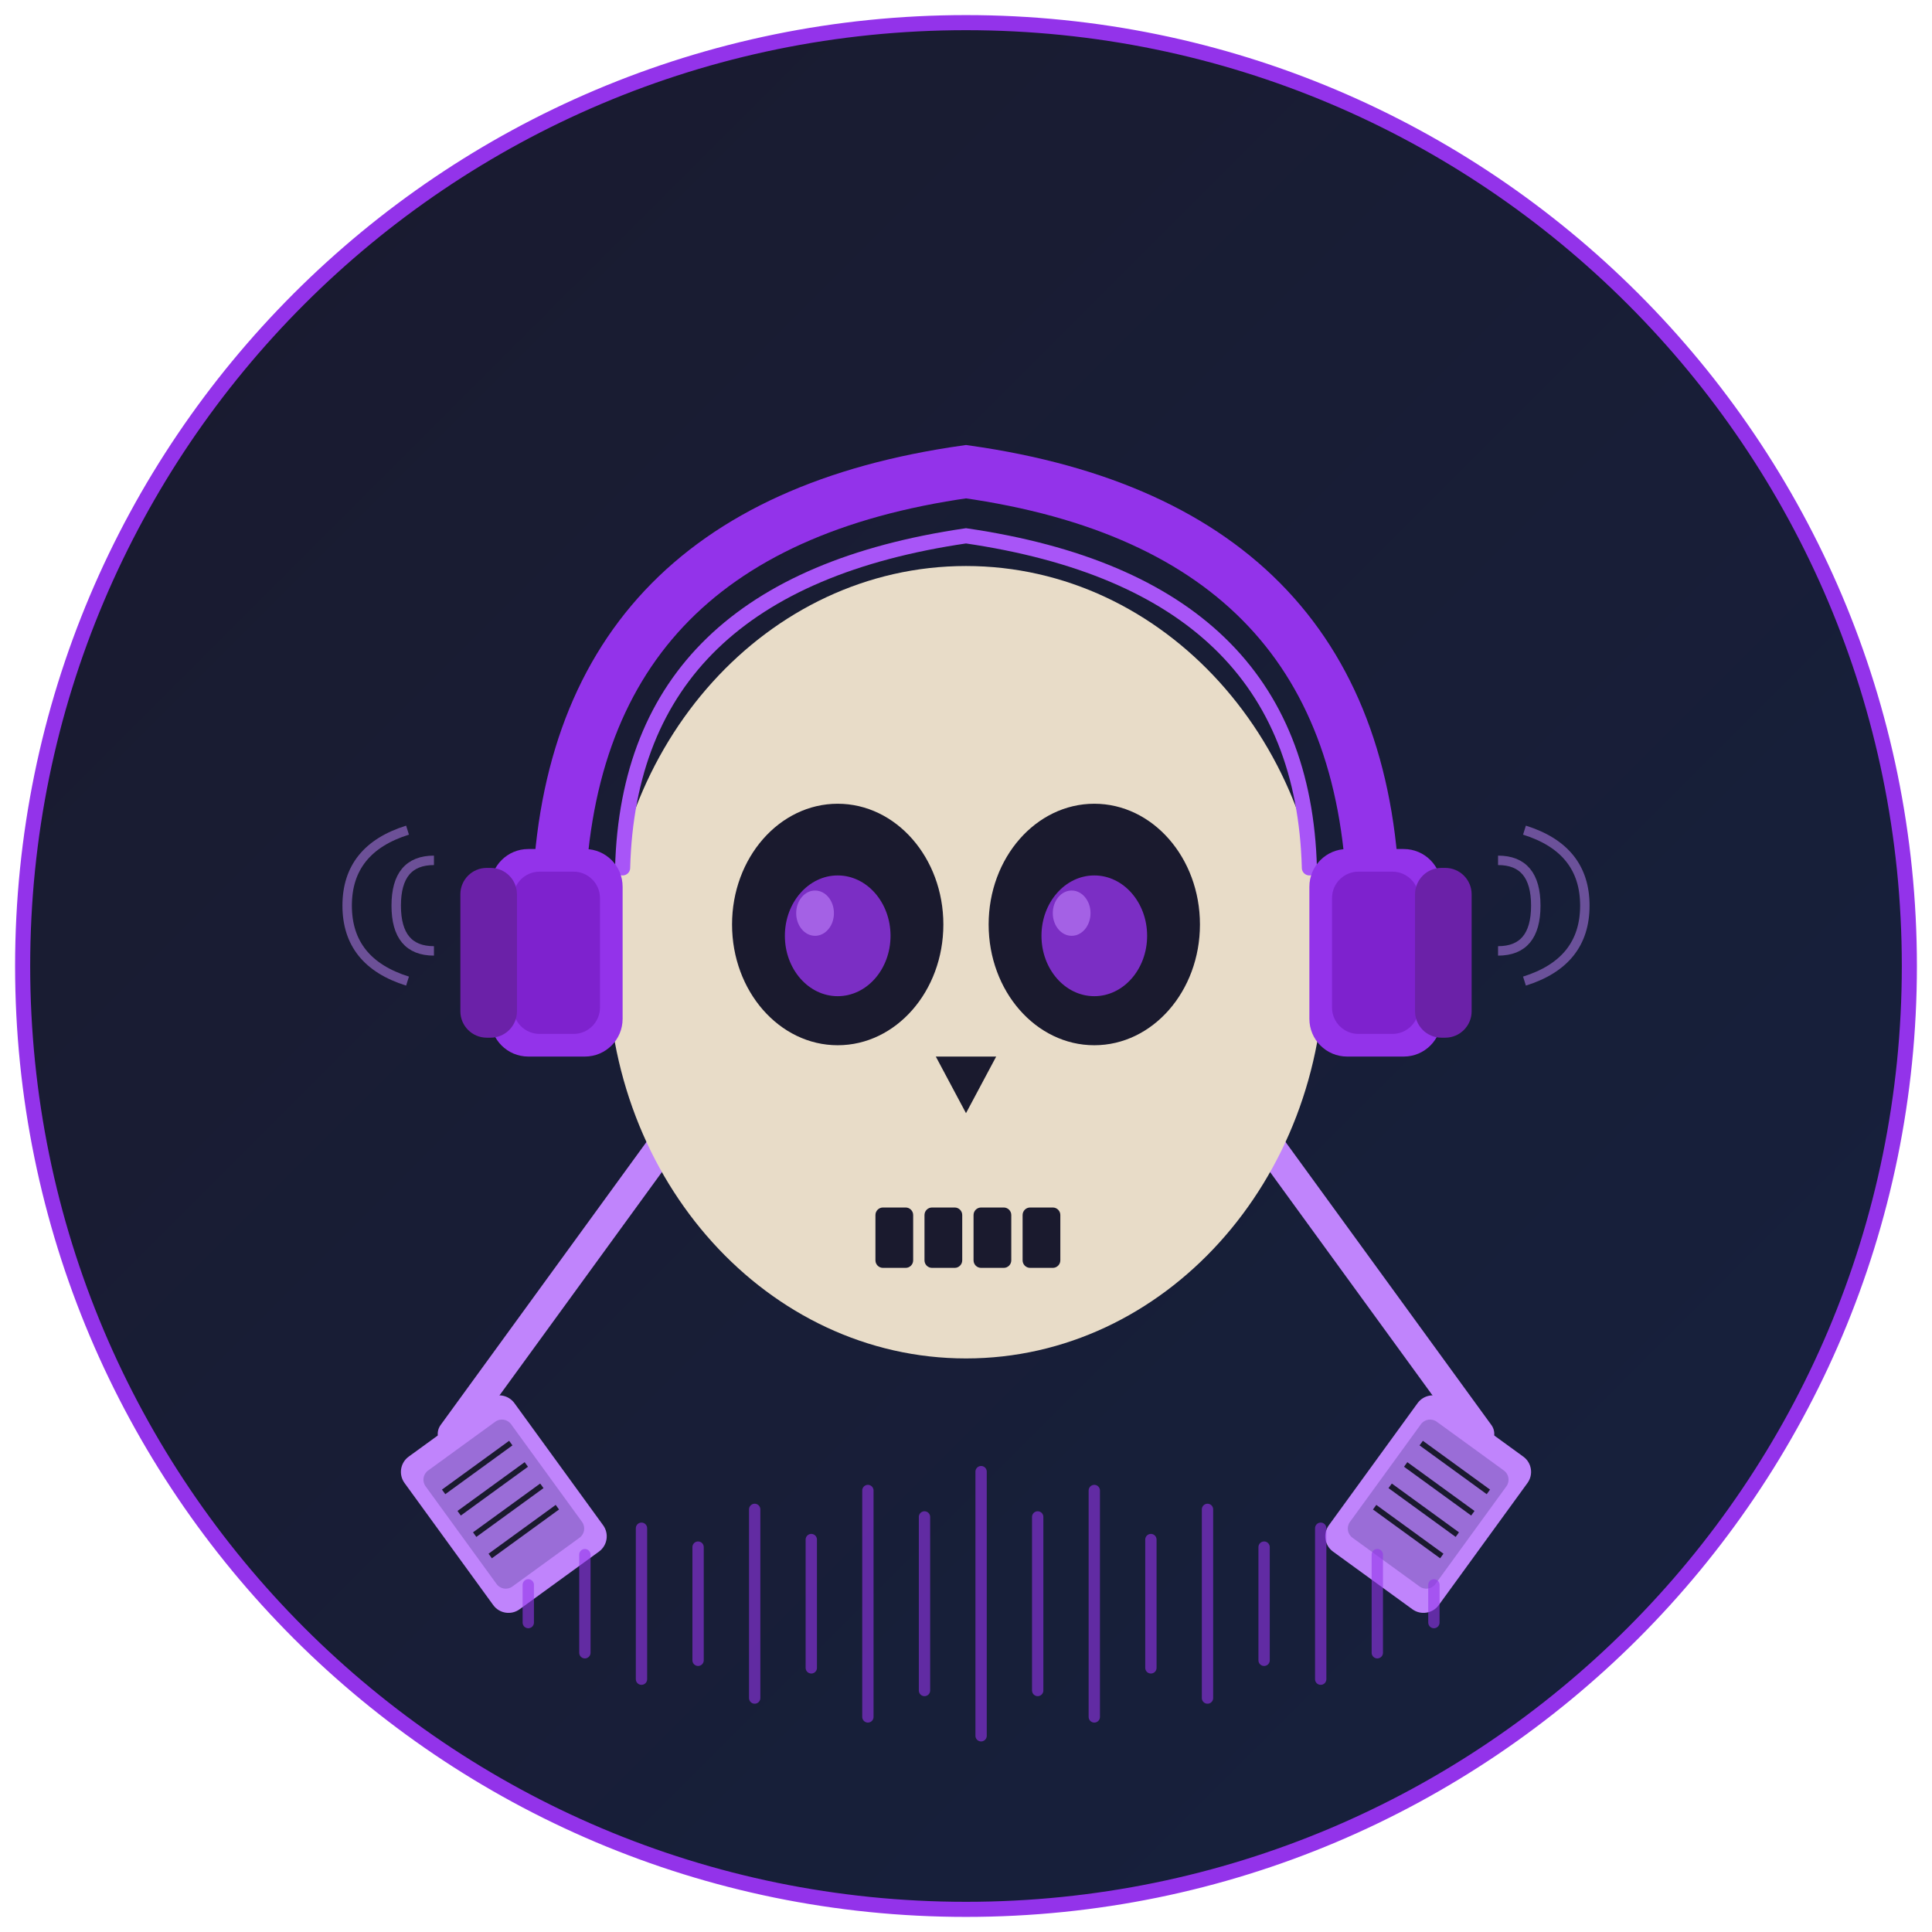
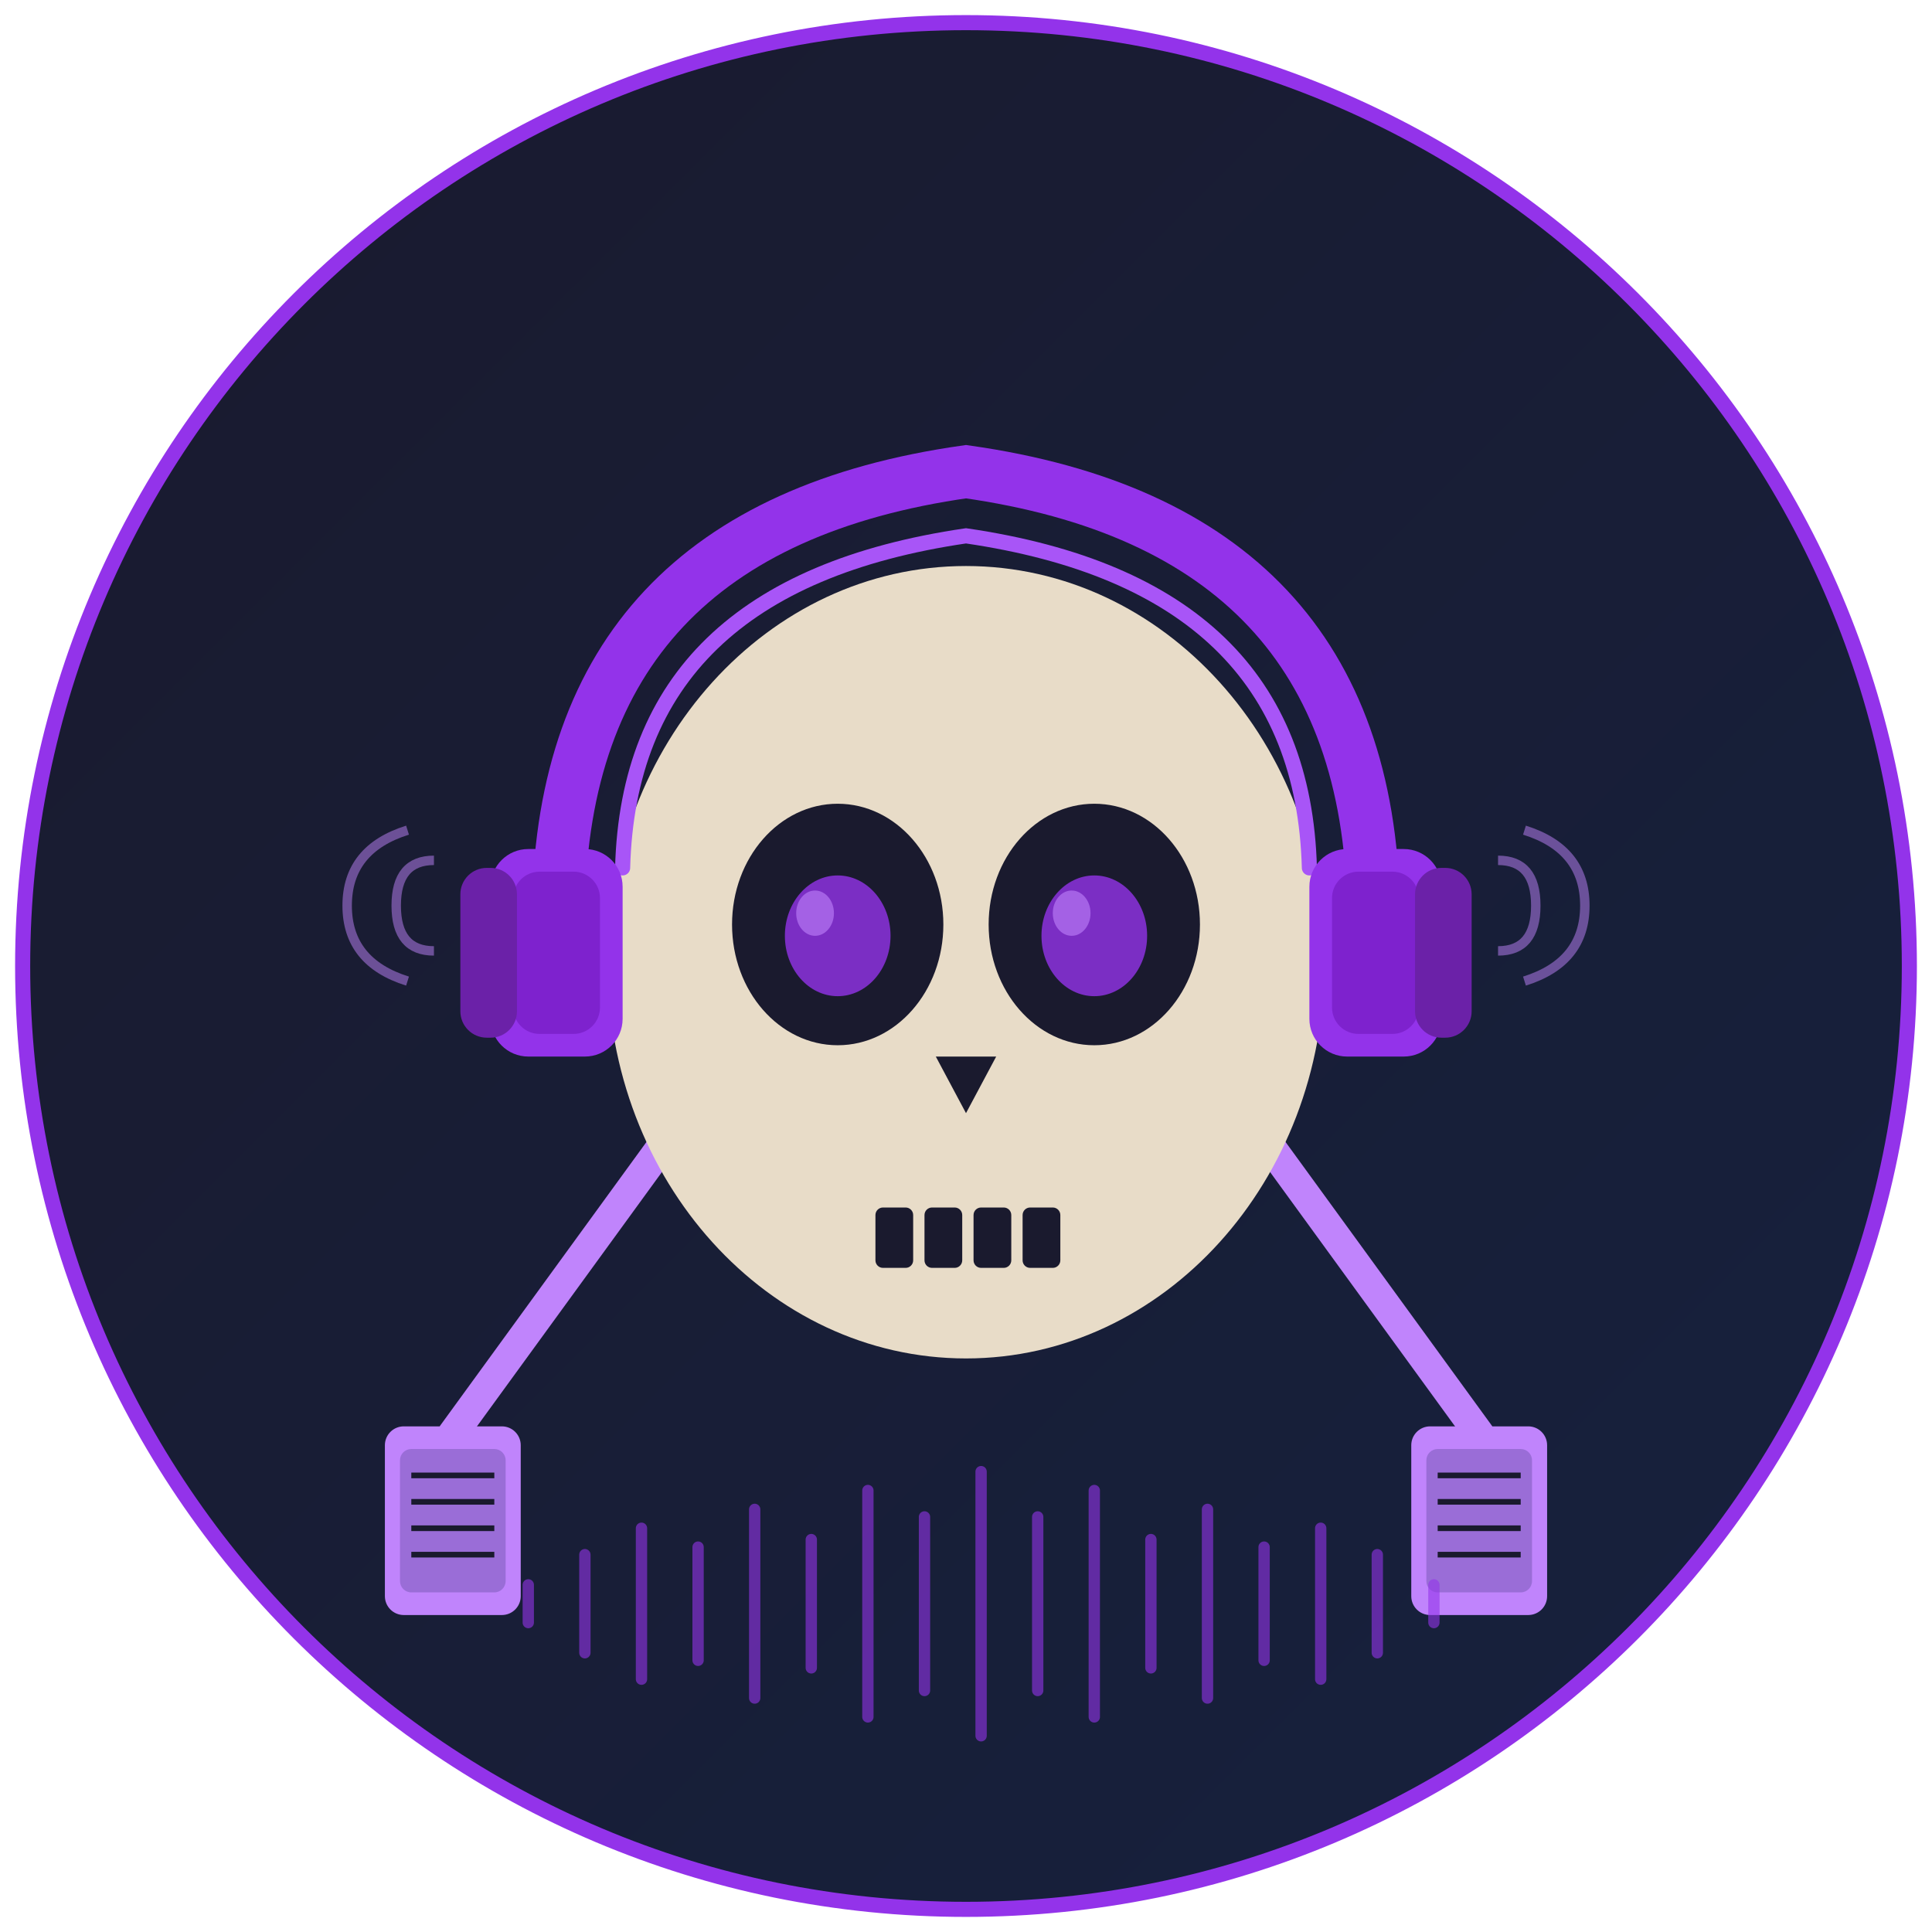
<svg xmlns="http://www.w3.org/2000/svg" viewBox="0 0 512 512" width="512" height="512">
  <defs>
    <linearGradient id="bg" x1="0%" y1="0%" x2="100%" y2="100%">
      <stop offset="0%" style="stop-color:#1a1a2e" />
      <stop offset="100%" style="stop-color:#16213e" />
    </linearGradient>
    <linearGradient id="purple" x1="0%" y1="0%" x2="100%" y2="100%">
      <stop offset="0%" style="stop-color:#9333ea" />
      <stop offset="100%" style="stop-color:#7e22ce" />
    </linearGradient>
  </defs>
  <circle cx="256" cy="256" r="250" fill="url(#bg)" stroke="#9333ea" stroke-width="4" />
  <g stroke="#c084fc" stroke-width="8" stroke-linecap="round" fill="none">
    <line x1="120" y1="380" x2="280" y2="160" />
    <line x1="392" y1="380" x2="232" y2="160" />
  </g>
-   <g transform="translate(120 380) rotate(-36)">
+   <g transform="translate(120 380)">
    <rect x="-18" y="-2" width="36" height="50" rx="5" fill="#c084fc" />
    <rect x="-14" y="4" width="28" height="38" rx="3" fill="#9a6dd7" />
    <line x1="-11" y1="11" x2="11" y2="11" stroke="#1a1a2e" stroke-width="1.5" />
    <line x1="-11" y1="18" x2="11" y2="18" stroke="#1a1a2e" stroke-width="1.5" />
    <line x1="-11" y1="25" x2="11" y2="25" stroke="#1a1a2e" stroke-width="1.5" />
    <line x1="-11" y1="32" x2="11" y2="32" stroke="#1a1a2e" stroke-width="1.5" />
  </g>
-   <g transform="translate(392 380) rotate(36)">
+   <g transform="translate(392 380)">
    <rect x="-18" y="-2" width="36" height="50" rx="5" fill="#c084fc" />
    <rect x="-14" y="4" width="28" height="38" rx="3" fill="#9a6dd7" />
    <line x1="-11" y1="11" x2="11" y2="11" stroke="#1a1a2e" stroke-width="1.5" />
    <line x1="-11" y1="18" x2="11" y2="18" stroke="#1a1a2e" stroke-width="1.5" />
    <line x1="-11" y1="25" x2="11" y2="25" stroke="#1a1a2e" stroke-width="1.5" />
    <line x1="-11" y1="32" x2="11" y2="32" stroke="#1a1a2e" stroke-width="1.5" />
  </g>
  <g>
    <ellipse cx="256" cy="255" rx="95" ry="105" fill="#e8dcc8" />
    <ellipse cx="256" cy="310" rx="65" ry="40" fill="#e8dcc8" />
    <ellipse cx="222" cy="245" rx="28" ry="32" fill="#1a1a2e" />
    <ellipse cx="290" cy="245" rx="28" ry="32" fill="#1a1a2e" />
    <ellipse cx="222" cy="248" rx="14" ry="16" fill="#9333ea" opacity="0.8" />
    <ellipse cx="290" cy="248" rx="14" ry="16" fill="#9333ea" opacity="0.8" />
    <ellipse cx="216" cy="242" rx="5" ry="6" fill="#c084fc" opacity="0.6" />
    <ellipse cx="284" cy="242" rx="5" ry="6" fill="#c084fc" opacity="0.6" />
    <path d="M248 280 L256 295 L264 280 Z" fill="#1a1a2e" />
    <g fill="#1a1a2e">
      <rect x="232" y="320" width="10" height="16" rx="2" />
      <rect x="245" y="320" width="10" height="16" rx="2" />
      <rect x="258" y="320" width="10" height="16" rx="2" />
      <rect x="271" y="320" width="10" height="16" rx="2" />
    </g>
  </g>
  <g>
    <path d="M148 240 Q150 140 256 125 Q362 140 364 240" fill="none" stroke="#9333ea" stroke-width="14" stroke-linecap="round" />
    <path d="M165 230 Q167 155 256 142 Q345 155 347 230" fill="none" stroke="#a855f7" stroke-width="4" stroke-linecap="round" />
    <rect x="130" y="225" width="35" height="55" rx="10" fill="#9333ea" />
    <rect x="136" y="231" width="23" height="43" rx="7" fill="#7e22ce" />
    <rect x="122" y="230" width="15" height="45" rx="7" fill="#6b21a8" />
    <rect x="347" y="225" width="35" height="55" rx="10" fill="#9333ea" />
    <rect x="353" y="231" width="23" height="43" rx="7" fill="#7e22ce" />
    <rect x="375" y="230" width="15" height="45" rx="7" fill="#6b21a8" />
  </g>
  <g stroke="#c084fc" stroke-width="2.5" fill="none" opacity="0.5">
    <path d="M115 252 Q105 252 105 240 Q105 228 115 228" />
    <path d="M108 260 Q92 255 92 240 Q92 225 108 220" />
  </g>
  <g stroke="#c084fc" stroke-width="2.5" fill="none" opacity="0.5">
    <path d="M397 252 Q407 252 407 240 Q407 228 397 228" />
    <path d="M404 260 Q420 255 420 240 Q420 225 404 220" />
  </g>
  <g stroke="#9333ea" stroke-width="3" stroke-linecap="round" opacity="0.6">
    <line x1="140" y1="420" x2="140" y2="430" />
    <line x1="155" y1="412" x2="155" y2="438" />
    <line x1="170" y1="405" x2="170" y2="445" />
    <line x1="185" y1="410" x2="185" y2="440" />
    <line x1="200" y1="400" x2="200" y2="450" />
    <line x1="215" y1="408" x2="215" y2="442" />
    <line x1="230" y1="395" x2="230" y2="455" />
    <line x1="245" y1="402" x2="245" y2="448" />
    <line x1="260" y1="390" x2="260" y2="460" />
    <line x1="275" y1="402" x2="275" y2="448" />
    <line x1="290" y1="395" x2="290" y2="455" />
    <line x1="305" y1="408" x2="305" y2="442" />
    <line x1="320" y1="400" x2="320" y2="450" />
    <line x1="335" y1="410" x2="335" y2="440" />
    <line x1="350" y1="405" x2="350" y2="445" />
    <line x1="365" y1="412" x2="365" y2="438" />
    <line x1="380" y1="420" x2="380" y2="430" />
  </g>
</svg>
